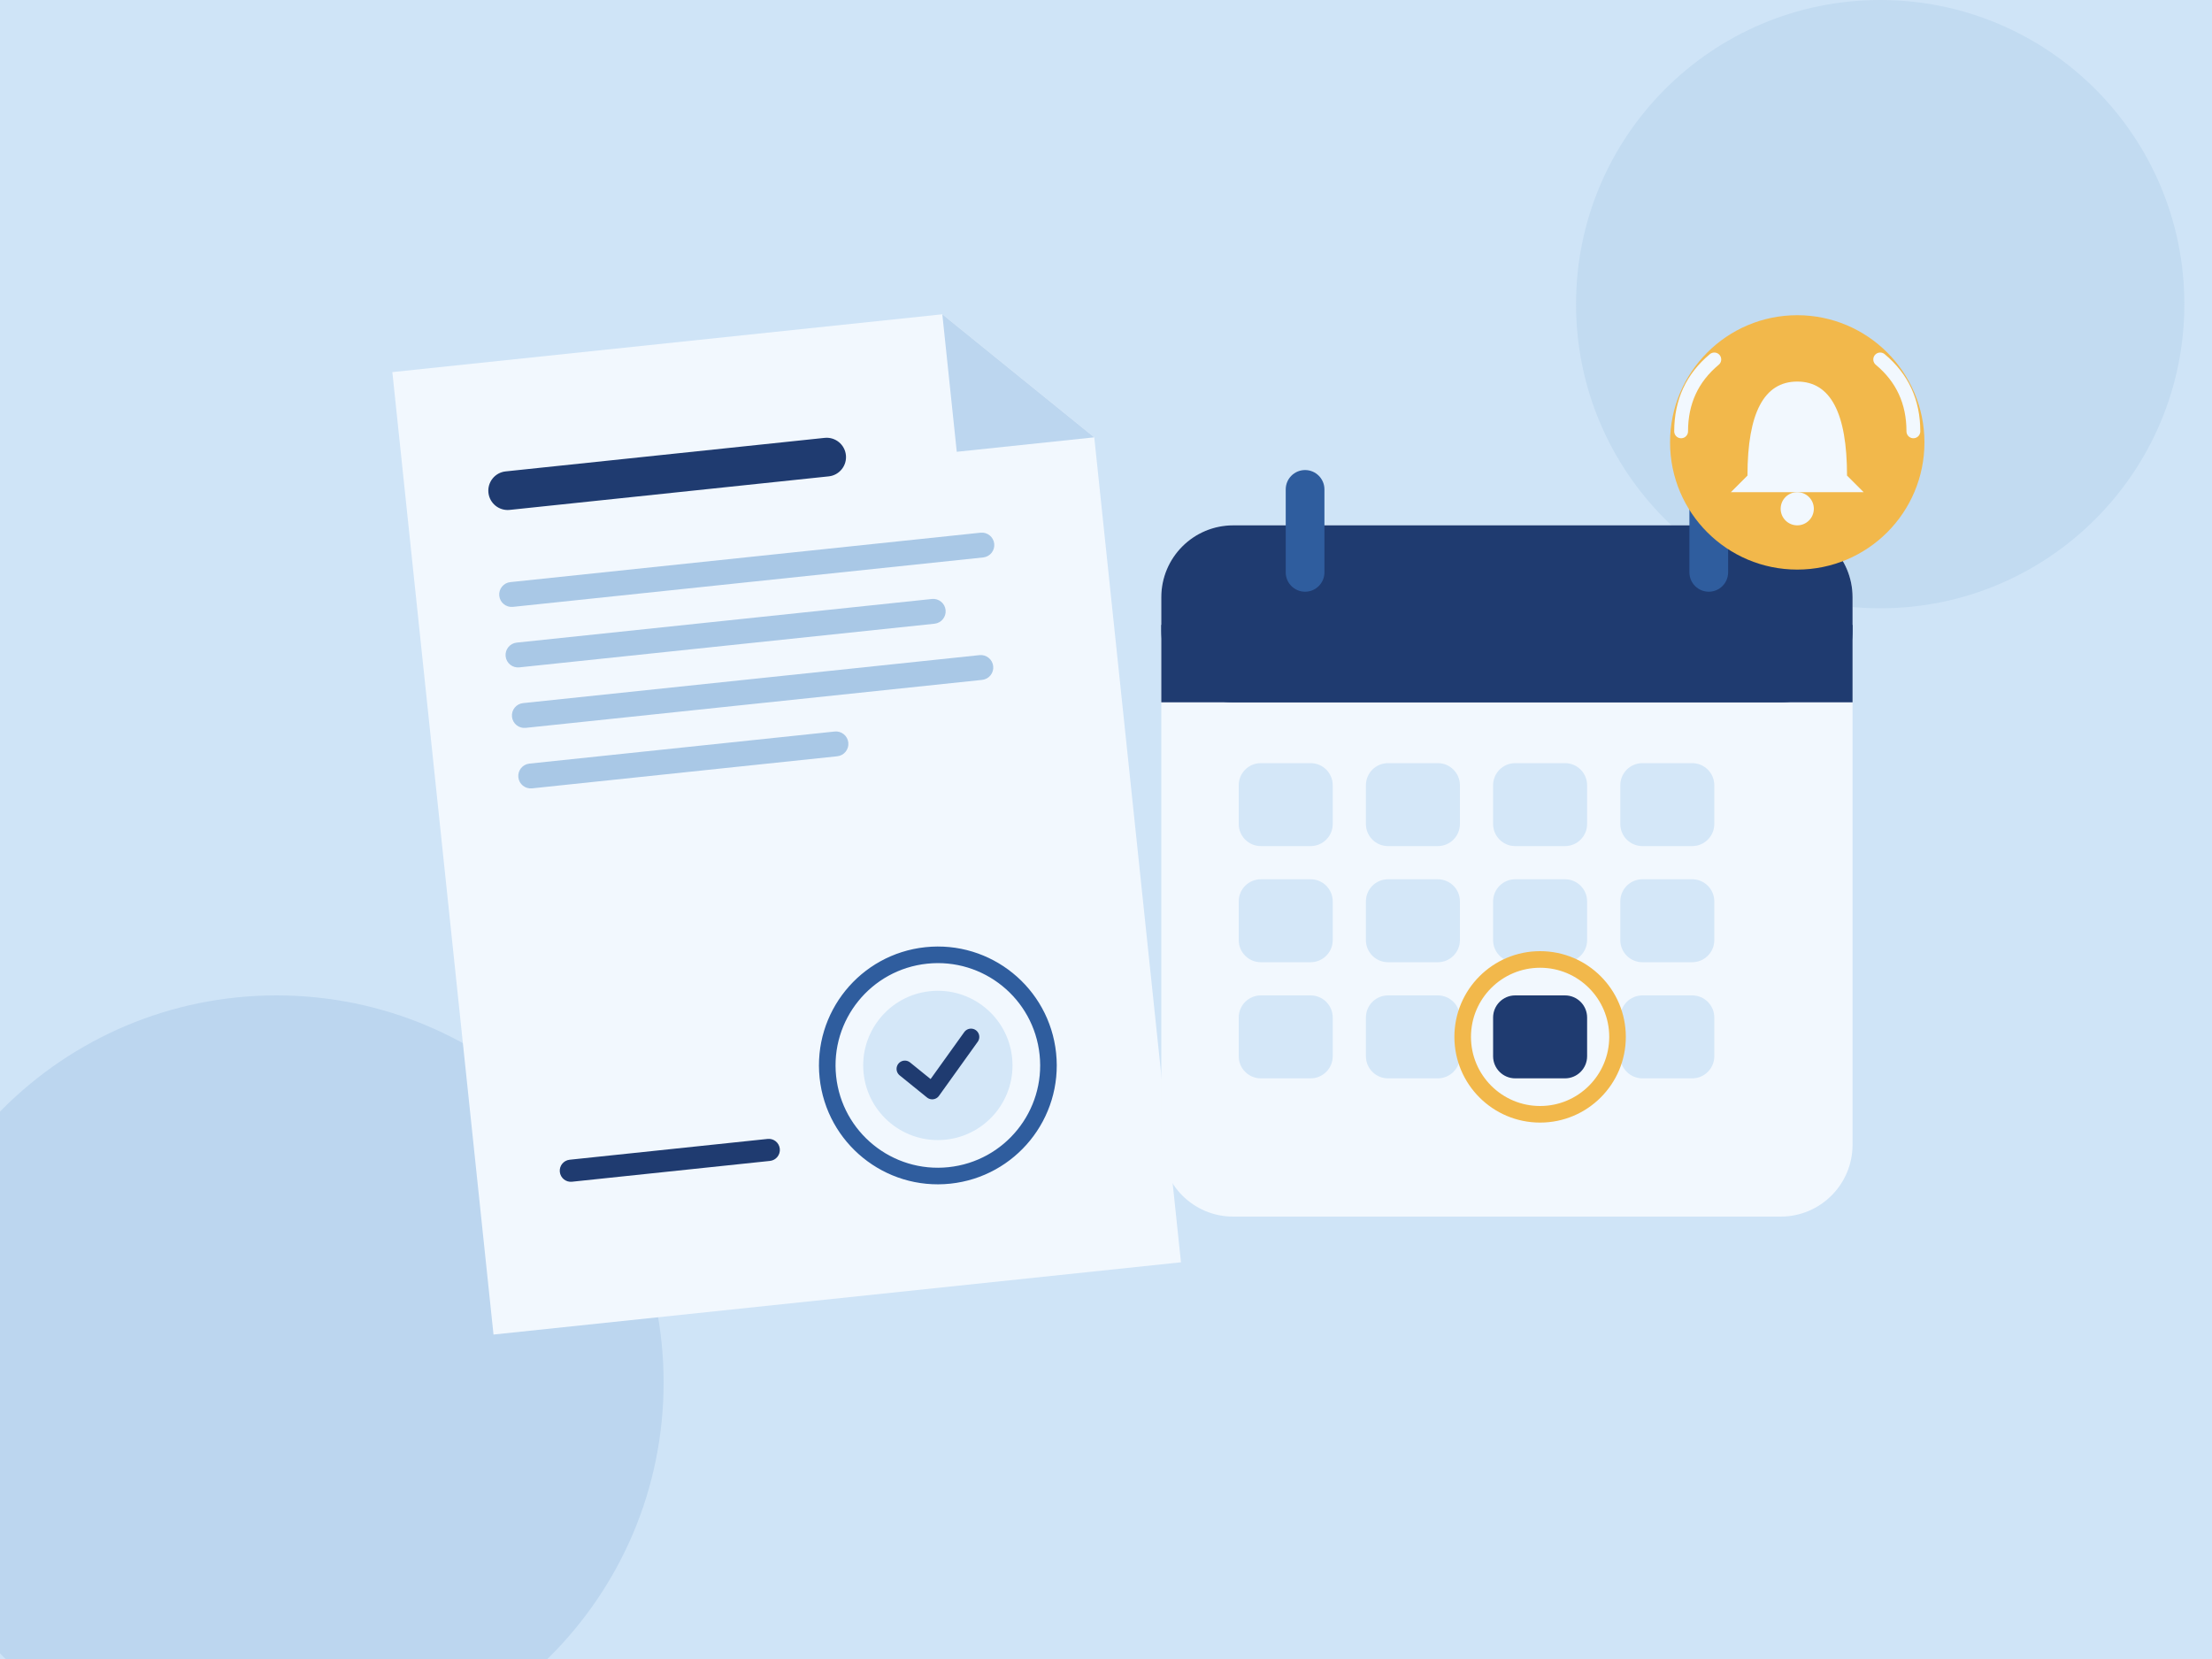
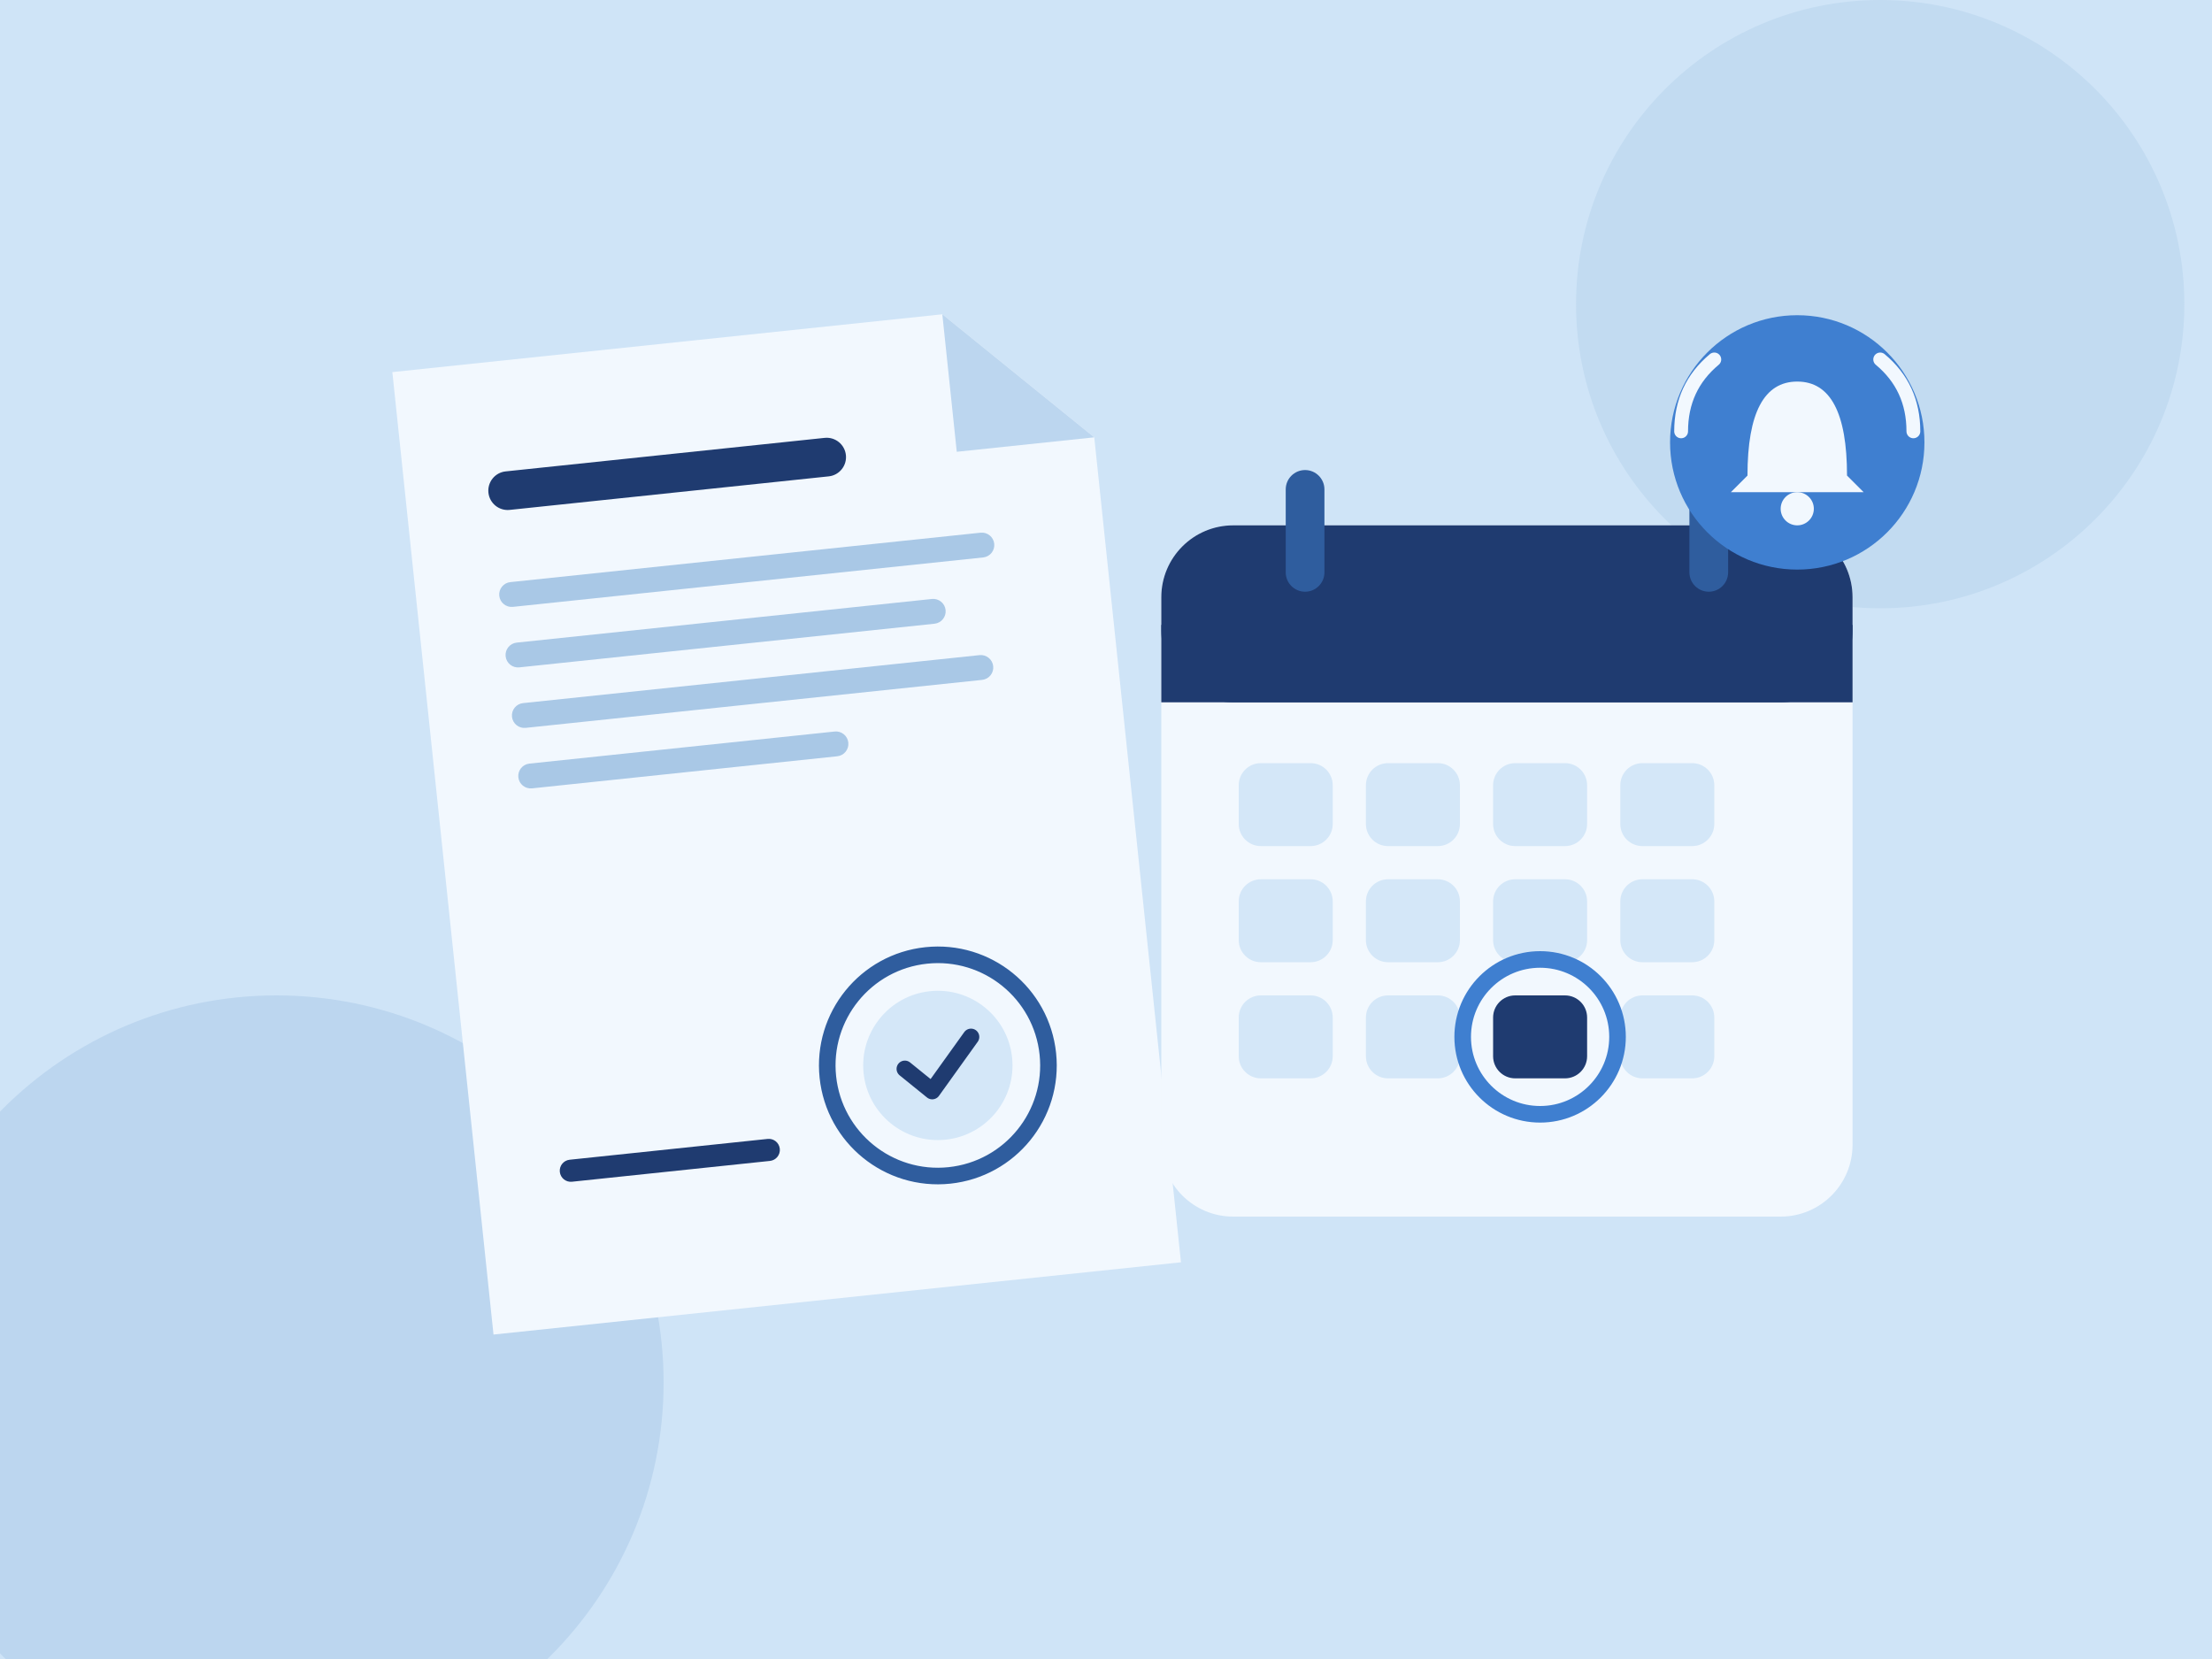
<svg xmlns="http://www.w3.org/2000/svg" viewBox="0 0 800 600" role="img" aria-label="A certificate and a calendar with the last date circled and a reminder bell">
  <rect width="800" height="600" fill="#cfe4f7" />
  <circle cx="680" cy="110" r="110" fill="#c2dbf1" />
  <circle cx="100" cy="500" r="140" fill="#bcd6ef" />
  <g transform="rotate(-6 290 300)">
    <path d="M160 120 h200 l50 50 v300 h-250 z" fill="#f2f8fe" />
    <path d="M360 120 v50 h50 z" fill="#bcd6ef" />
    <rect x="190" y="160" width="130" height="14" rx="7" fill="#1f3b70" />
    <rect x="190" y="200" width="180" height="9" rx="4.5" fill="#a9c8e6" />
    <rect x="190" y="222" width="160" height="9" rx="4.5" fill="#a9c8e6" />
    <rect x="190" y="244" width="175" height="9" rx="4.5" fill="#a9c8e6" />
    <rect x="190" y="266" width="120" height="9" rx="4.5" fill="#a9c8e6" />
    <circle cx="330" cy="390" r="40" fill="none" stroke="#2f5d9e" stroke-width="6" />
    <circle cx="330" cy="390" r="27" fill="#d4e7f8" />
    <path d="M318 390 l9 9 l16 -18" stroke="#1f3b70" stroke-width="6" fill="none" stroke-linecap="round" stroke-linejoin="round" />
    <rect x="190" y="410" width="80" height="8" rx="4" fill="#1f3b70" />
  </g>
  <rect x="420" y="190" width="250" height="250" rx="26" fill="#f2f8fe" />
  <rect x="420" y="190" width="250" height="64" rx="26" fill="#1f3b70" />
  <rect x="420" y="226" width="250" height="28" fill="#1f3b70" />
  <rect x="465" y="170" width="14" height="44" rx="7" fill="#2f5d9e" />
  <rect x="611" y="170" width="14" height="44" rx="7" fill="#2f5d9e" />
  <g fill="#d4e7f8">
    <rect x="448" y="276" width="34" height="30" rx="8" />
    <rect x="494" y="276" width="34" height="30" rx="8" />
    <rect x="540" y="276" width="34" height="30" rx="8" />
    <rect x="586" y="276" width="34" height="30" rx="8" />
    <rect x="448" y="318" width="34" height="30" rx="8" />
    <rect x="494" y="318" width="34" height="30" rx="8" />
    <rect x="540" y="318" width="34" height="30" rx="8" />
    <rect x="586" y="318" width="34" height="30" rx="8" />
    <rect x="448" y="360" width="34" height="30" rx="8" />
    <rect x="494" y="360" width="34" height="30" rx="8" />
    <rect x="586" y="360" width="34" height="30" rx="8" />
  </g>
  <rect x="540" y="360" width="34" height="30" rx="8" fill="#1f3b70" />
-   <circle cx="557" cy="375" r="28" fill="none" stroke="#f2b84b" stroke-width="6" />
+   <circle cx="557" cy="375" r="28" fill="none" stroke="#3f7fd0" stroke-width="6" />
  <g transform="translate(650 160)">
-     <circle cx="0" cy="0" r="46" fill="#f2b84b" />
+     <circle cx="0" cy="0" r="46" fill="#3f7fd0" />
    <path d="M-18 12 q0 -34 18 -34 q18 0 18 34 l6 6 h-48 z" fill="#f2f8fe" />
    <circle cx="0" cy="24" r="6" fill="#f2f8fe" />
    <path d="M30 -30 q12 10 12 26 M-30 -30 q-12 10 -12 26" stroke="#f2f8fe" stroke-width="5" fill="none" stroke-linecap="round" />
  </g>
</svg>
